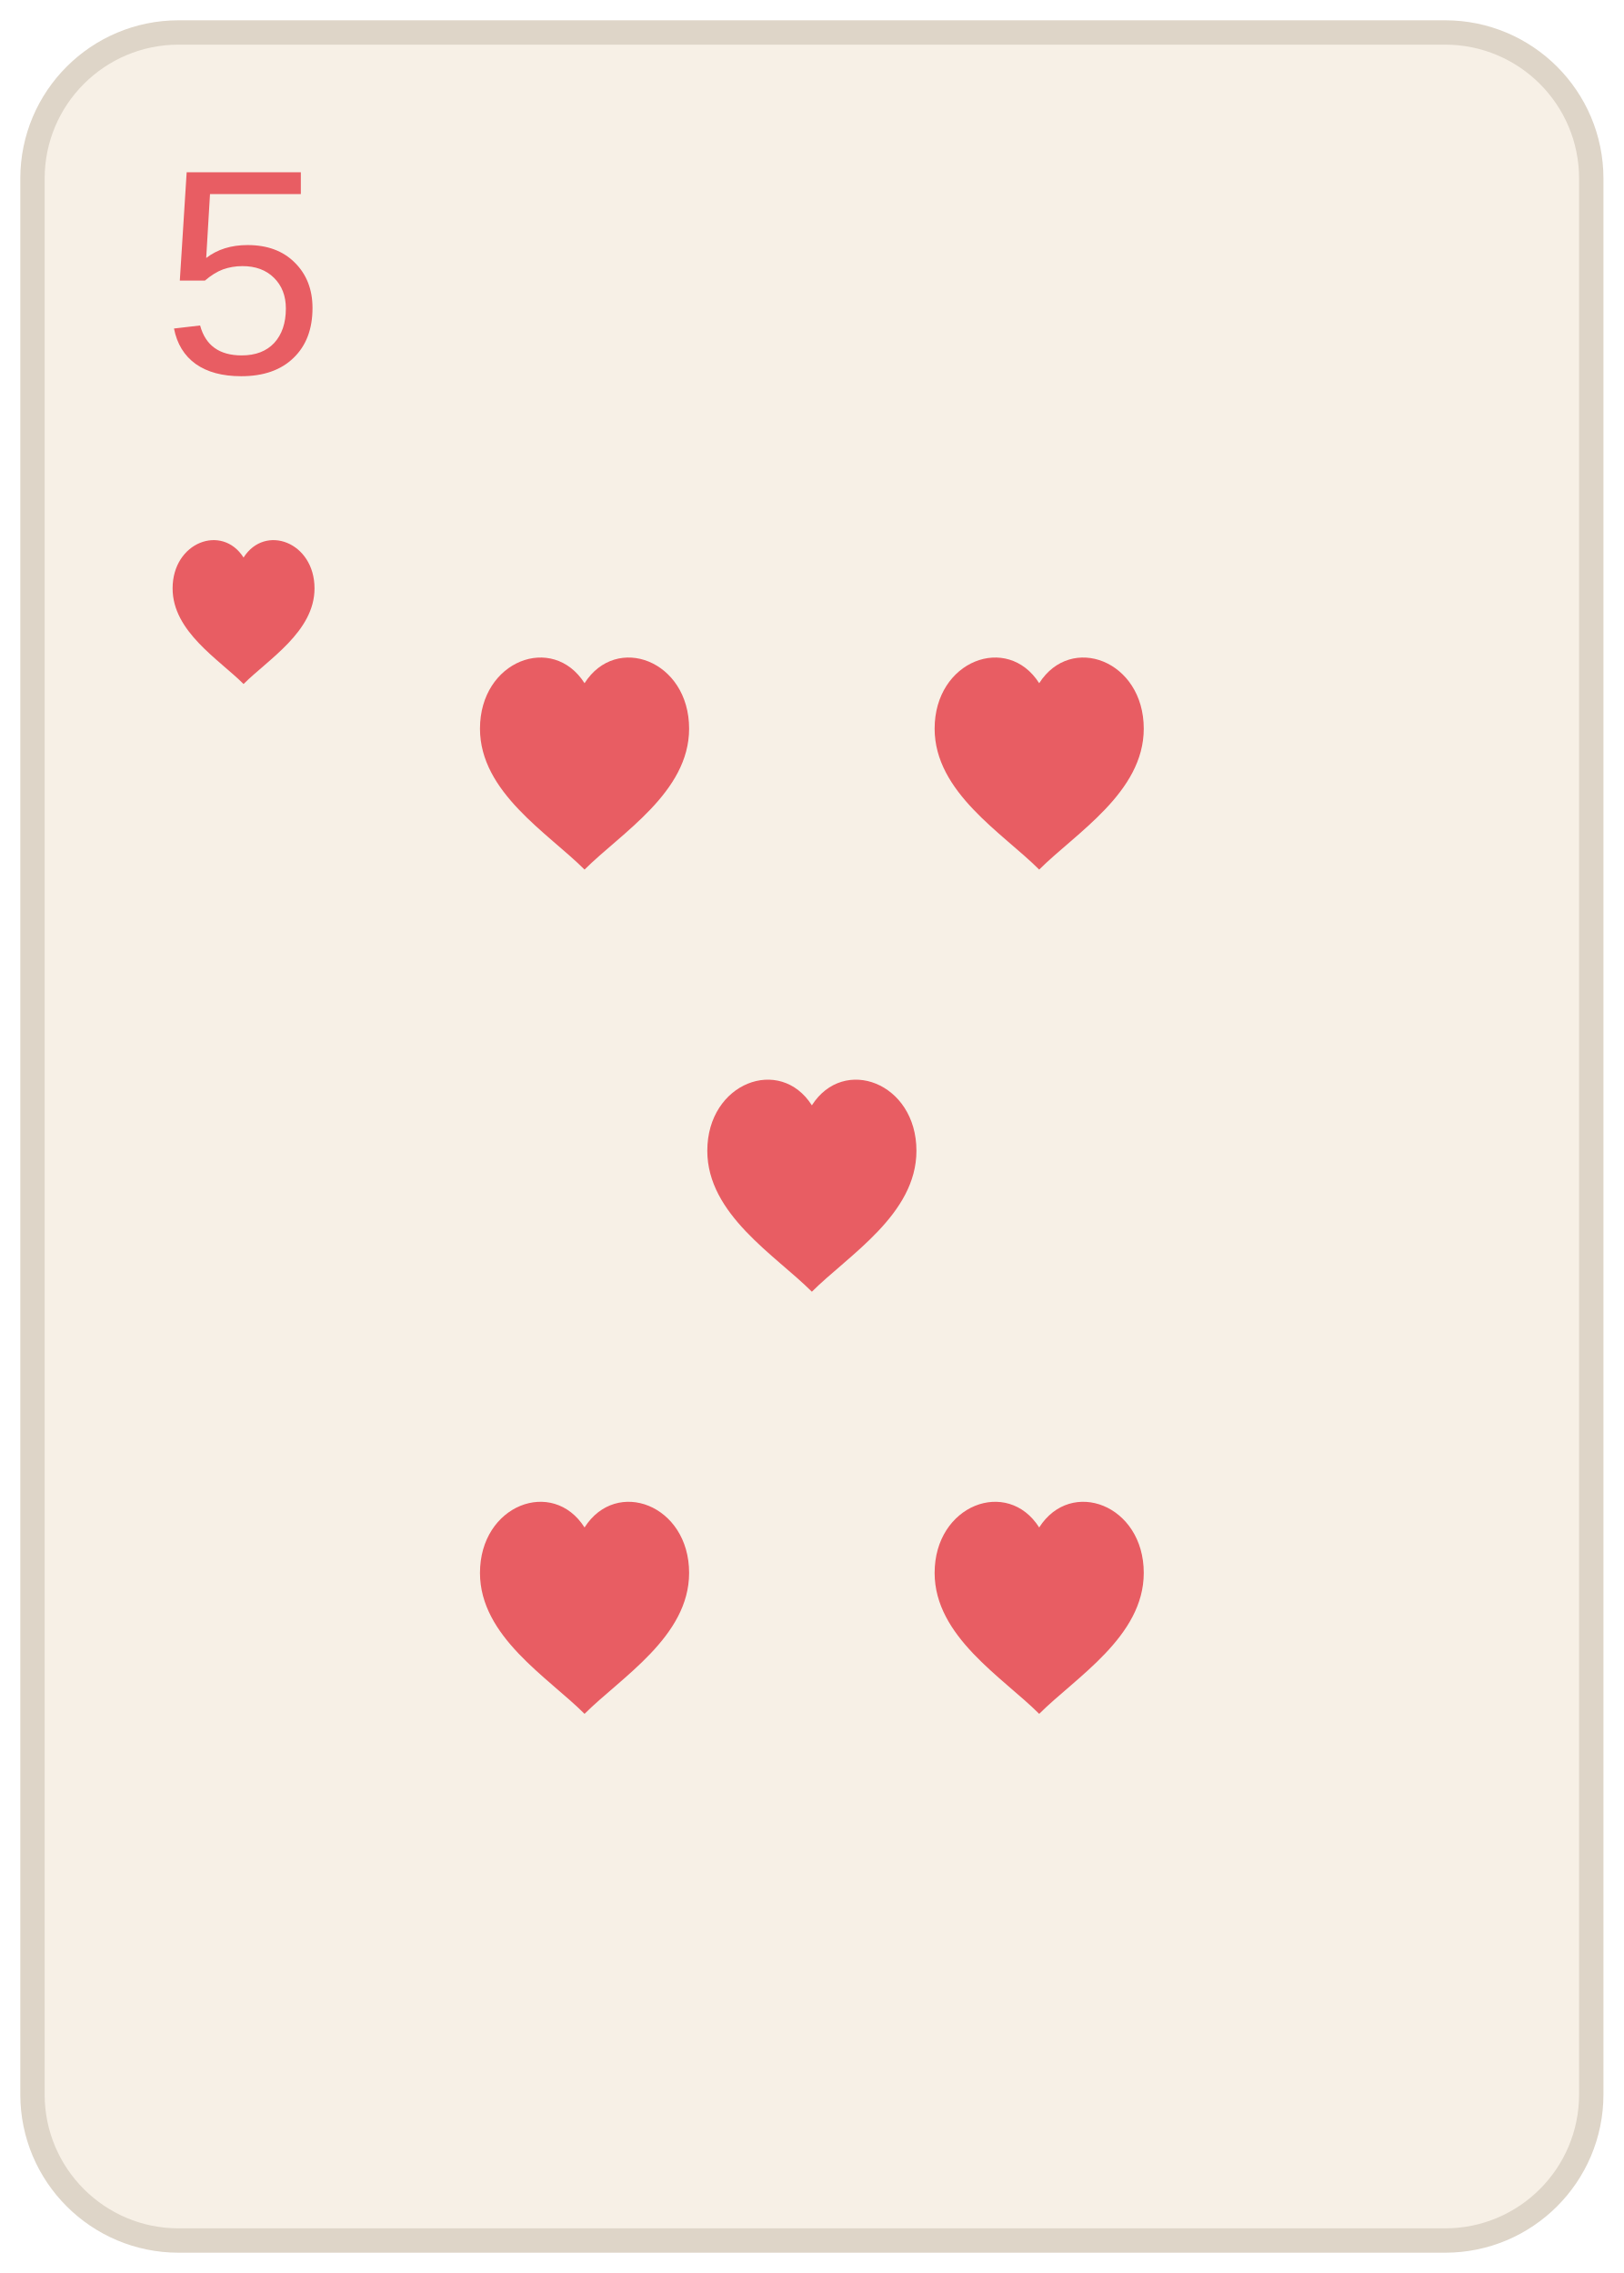
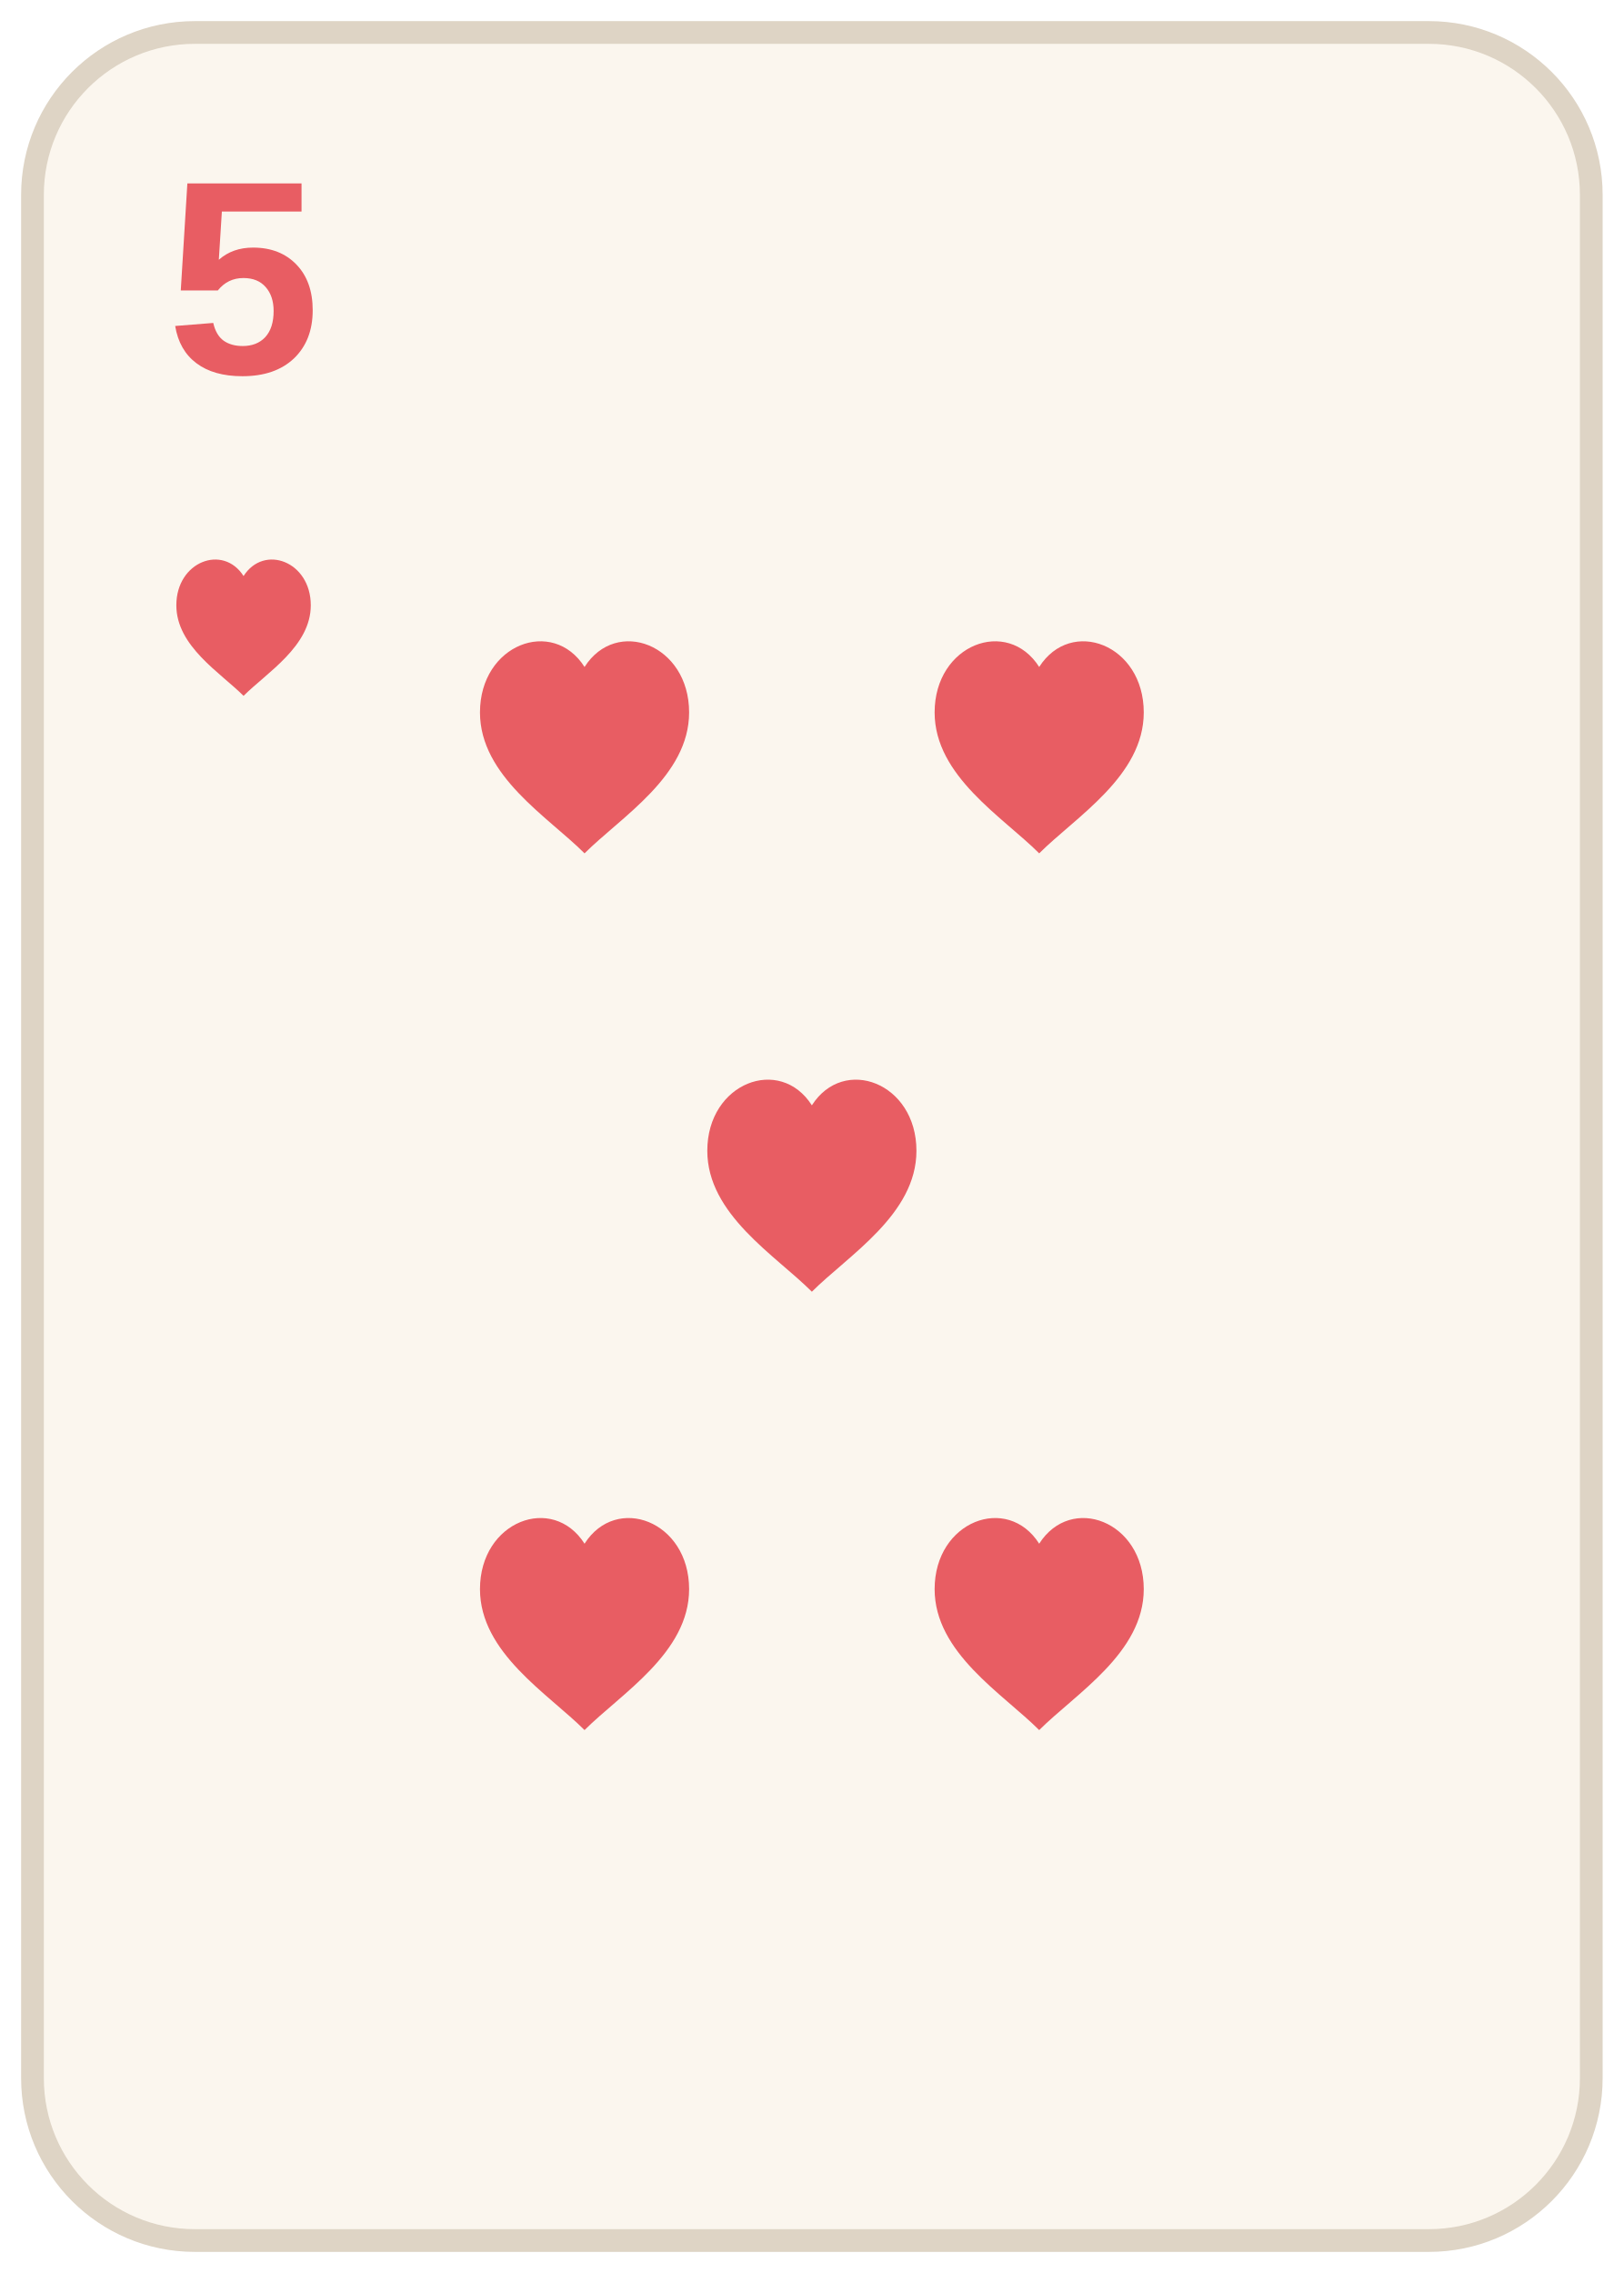
<svg xmlns="http://www.w3.org/2000/svg" viewBox="0 0 100 140" role="img" aria-label="5 of Hearts">
-   <rect x="2" y="2" width="96" height="136" rx="9" fill="#f7f0e6" stroke="#ded5c8" stroke-width="1.5" />
-   <text font-family="Haskoy, -apple-system, Segoe UI, Arial, sans-serif" font-weight="500" x="15" y="23" fill="#e85d63" font-size="18" text-anchor="middle">5</text>
-   <path d="M0,-7 C-7,-18 -23,-12 -23,3 C-23,17 -8,26 0,34 C8,26 23,17 23,3 C23,-12 7,-18 0,-7Z" fill="#e85d63" transform="translate(15 37) scale(0.19) translate(0 -7)" />
+   <rect x="2" y="2" width="96" height="136" rx="10" fill="#fbf6ee" stroke="#ded4c5" stroke-width="1.4" />
+   <g font-family="Haskoy,-apple-system,BlinkMacSystemFont,'Segoe UI',Arial,sans-serif">
+     <text x="15" y="23" fill="#e85d63" font-size="17" font-weight="600" text-anchor="middle">5</text>
+     <path fill="#e85d63" d="M0-7C-7-18-23-12-23 3c0 14 15 23 23 31C8 26 23 17 23 3 23-12 7-18 0-7Z" transform="translate(15 38) scale(0.18) translate(0 -7)" />
+   </g>
  <g>
-     <path d="M0,-7 C-7,-18 -23,-12 -23,3 C-23,17 -8,26 0,34 C8,26 23,17 23,3 C23,-12 7,-18 0,-7Z" fill="#e85d63" transform="translate(36 46) scale(0.28) translate(0 -7)" />
-     <path d="M0,-7 C-7,-18 -23,-12 -23,3 C-23,17 -8,26 0,34 C8,26 23,17 23,3 C23,-12 7,-18 0,-7Z" fill="#e85d63" transform="translate(64 46) scale(0.28) translate(0 -7)" />
-     <path d="M0,-7 C-7,-18 -23,-12 -23,3 C-23,17 -8,26 0,34 C8,26 23,17 23,3 C23,-12 7,-18 0,-7Z" fill="#e85d63" transform="translate(50 72) scale(0.28) translate(0 -7)" />
-     <path d="M0,-7 C-7,-18 -23,-12 -23,3 C-23,17 -8,26 0,34 C8,26 23,17 23,3 C23,-12 7,-18 0,-7Z" fill="#e85d63" transform="translate(36 98) scale(0.28) translate(0 -7)" />
-     <path d="M0,-7 C-7,-18 -23,-12 -23,3 C-23,17 -8,26 0,34 C8,26 23,17 23,3 C23,-12 7,-18 0,-7Z" fill="#e85d63" transform="translate(64 98) scale(0.28) translate(0 -7)" />
+     <path fill="#e85d63" d="M0-7C-7-18-23-12-23 3c0 14 15 23 23 31C8 26 23 17 23 3 23-12 7-18 0-7Z" transform="translate(36 45) scale(0.28) translate(0 -7)" />
+     <path fill="#e85d63" d="M0-7C-7-18-23-12-23 3c0 14 15 23 23 31C8 26 23 17 23 3 23-12 7-18 0-7Z" transform="translate(64 45) scale(0.28) translate(0 -7)" />
+     <path fill="#e85d63" d="M0-7C-7-18-23-12-23 3c0 14 15 23 23 31C8 26 23 17 23 3 23-12 7-18 0-7Z" transform="translate(50 72) scale(0.28) translate(0 -7)" />
+     <path fill="#e85d63" d="M0-7C-7-18-23-12-23 3c0 14 15 23 23 31C8 26 23 17 23 3 23-12 7-18 0-7Z" transform="translate(36 99) scale(0.28) translate(0 -7)" />
+     <path fill="#e85d63" d="M0-7C-7-18-23-12-23 3c0 14 15 23 23 31C8 26 23 17 23 3 23-12 7-18 0-7Z" transform="translate(64 99) scale(0.28) translate(0 -7)" />
  </g>
</svg>
